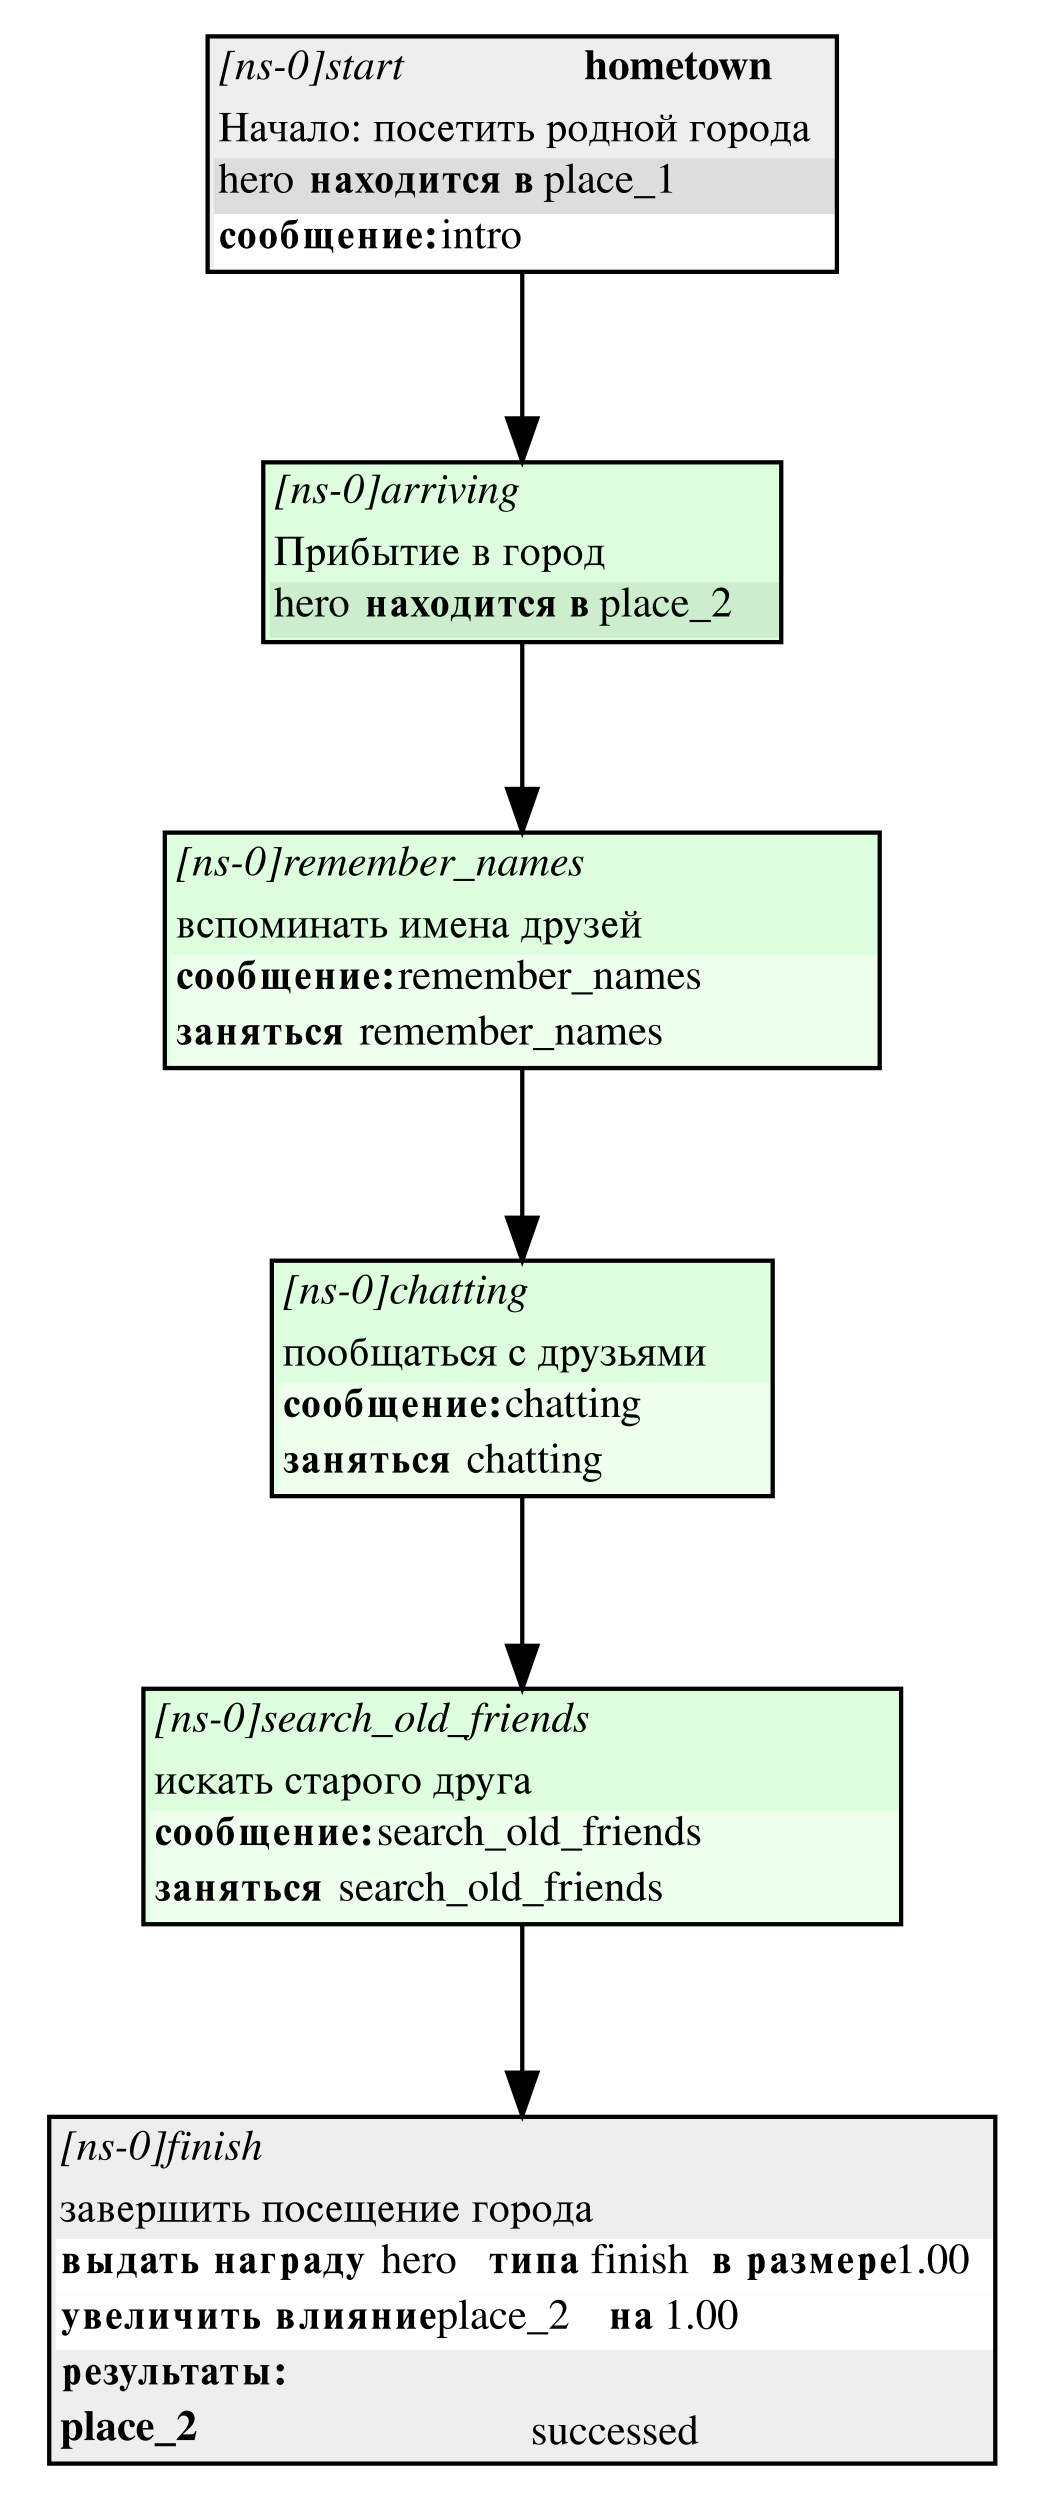
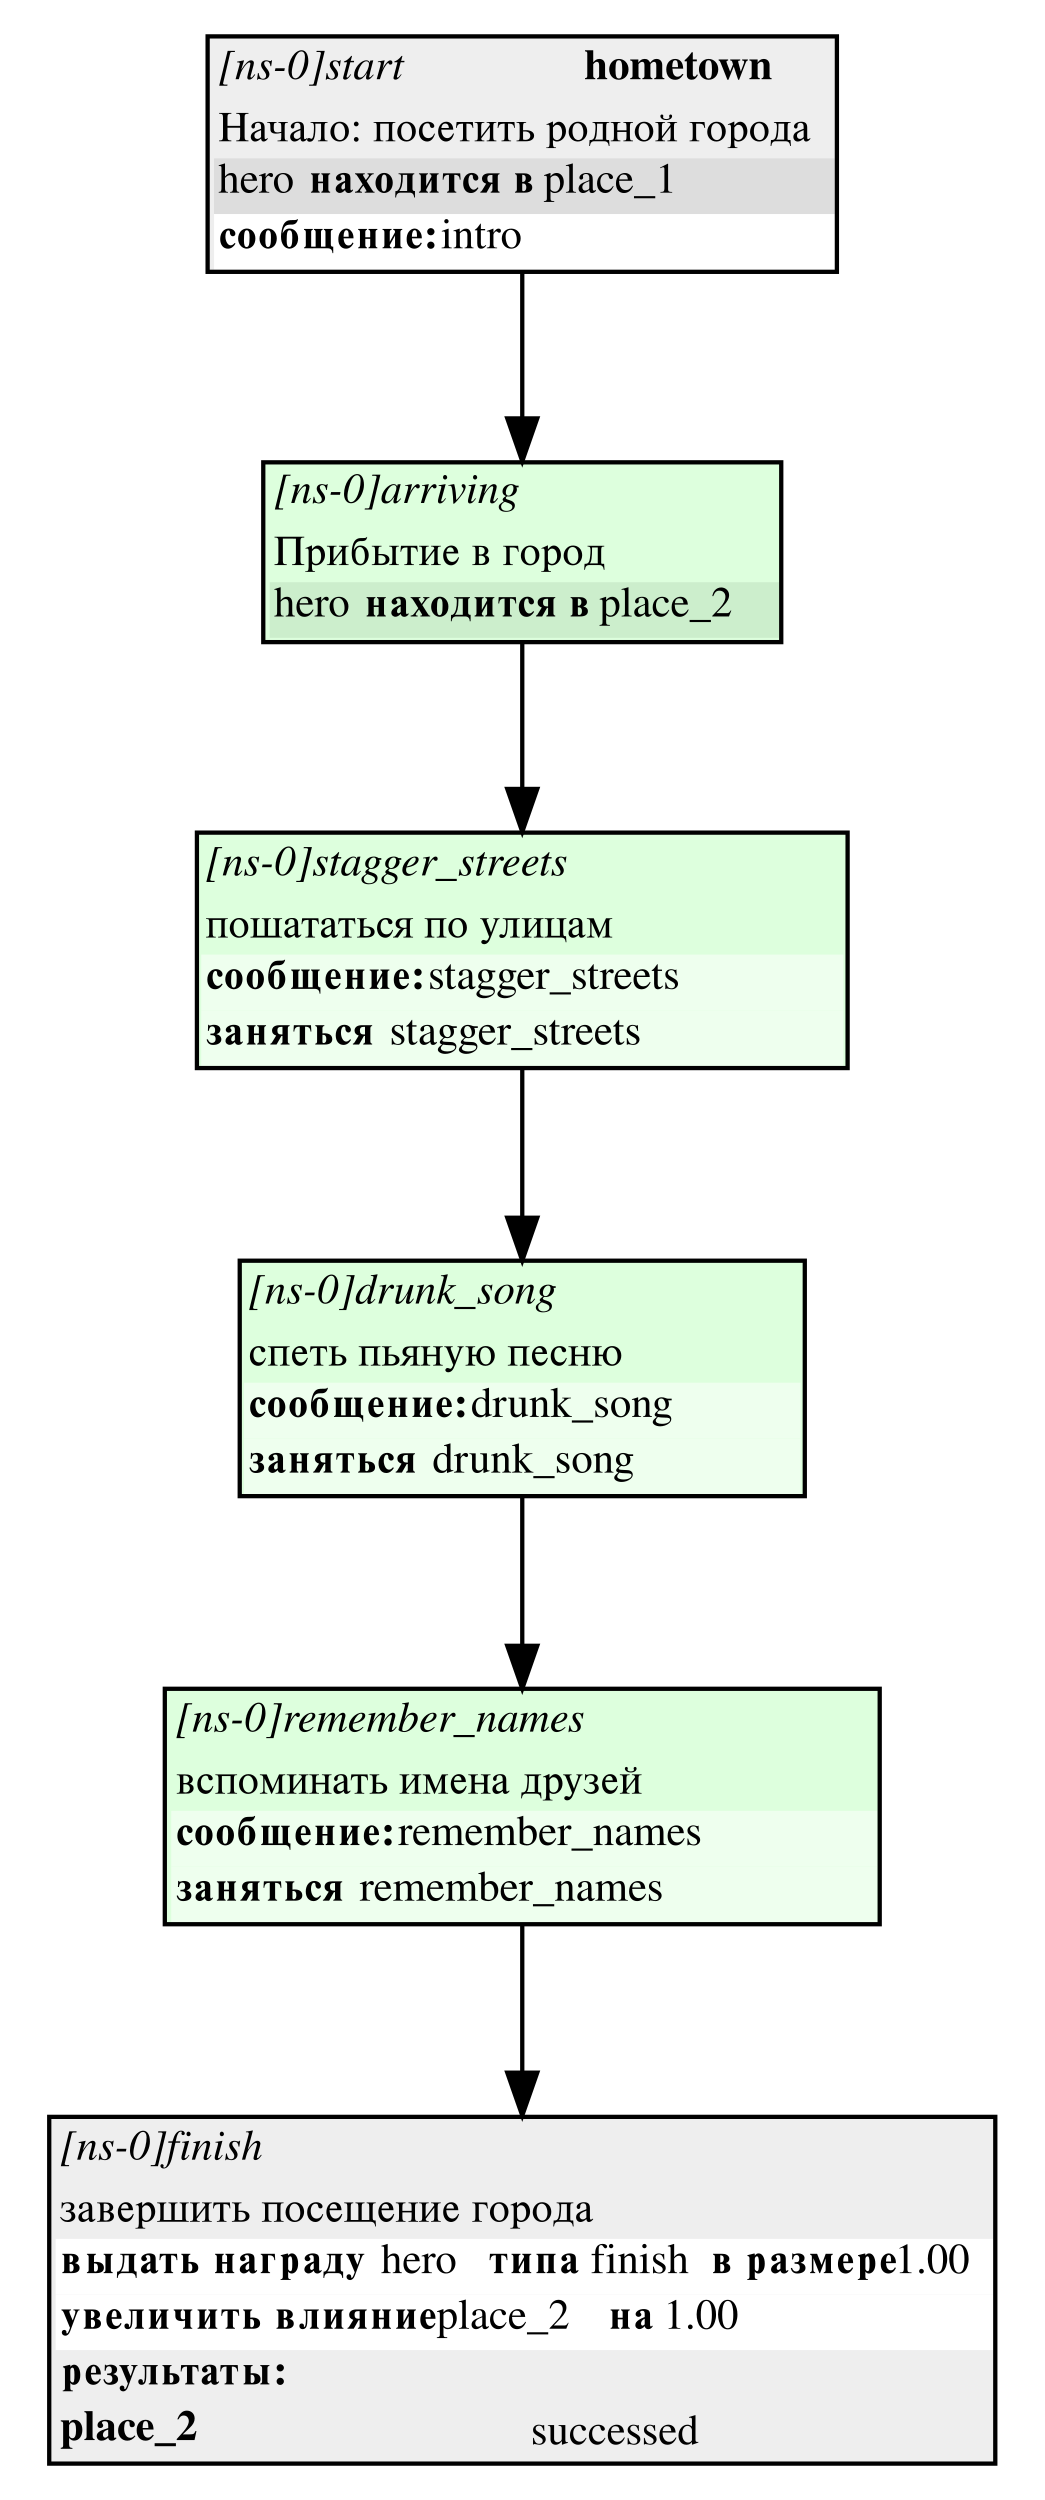
<svg xmlns="http://www.w3.org/2000/svg" width="244pt" height="584pt" viewBox="0.00 0.00 244.00 584.00">
  <g id="graph0" class="graph" transform="scale(1 1) rotate(0) translate(4 580)">
    <polygon fill="white" stroke="white" points="-4,4 -4,-580 240,-580 240,4 -4,4" />
    <g id="node1" class="node">
-       <polygon fill="#ddffdd" stroke="none" points="34.5,-330.5 34.5,-385.5 201.5,-385.5 201.5,-330.5 34.5,-330.5" />
-       <text text-anchor="start" x="37" y="-375.5" font-family="Times,serif" font-style="italic" font-size="10.00">[ns-0]remember_names</text>
-       <text text-anchor="start" x="37" y="-361" font-family="Times,serif" font-size="10.00">вспоминать имена друзей</text>
-       <polygon fill="#eeffee" stroke="none" points="36,-344 36,-357 201,-357 201,-344 36,-344" />
-       <text text-anchor="start" x="37" y="-349" font-family="Times,serif" font-weight="bold" font-size="10.00">сообщение:</text>
-       <text text-anchor="start" x="89" y="-349" font-family="Times,serif" font-size="10.00"> remember_names</text>
-       <polygon fill="#eeffee" stroke="none" points="36,-331 36,-344 201,-344 201,-331 36,-331" />
-       <text text-anchor="start" x="37" y="-336" font-family="Times,serif" font-weight="bold" font-size="10.00">заняться </text>
-       <text text-anchor="start" x="80" y="-336" font-family="Times,serif" font-size="10.00">  remember_names</text>
-       <polygon fill="none" stroke="black" points="34.5,-330.5 34.5,-385.5 201.5,-385.5 201.5,-330.5 34.5,-330.5" />
+       <polygon fill="#ddffdd" stroke="none" points="52,-230.5 52,-285.5 184,-285.5 184,-230.5 52,-230.5" />
+       <text text-anchor="start" x="54" y="-275.5" font-family="Times,serif" font-style="italic" font-size="10.00">[ns-0]drunk_song</text>
+       <text text-anchor="start" x="54" y="-261" font-family="Times,serif" font-size="10.00">спеть пьяную песню</text>
+       <polygon fill="#eeffee" stroke="none" points="53,-244 53,-257 183,-257 183,-244 53,-244" />
+       <text text-anchor="start" x="54" y="-249" font-family="Times,serif" font-weight="bold" font-size="10.00">сообщение:</text>
+       <text text-anchor="start" x="106" y="-249" font-family="Times,serif" font-size="10.00"> drunk_song</text>
+       <polygon fill="#eeffee" stroke="none" points="53,-231 53,-244 183,-244 183,-231 53,-231" />
+       <text text-anchor="start" x="54" y="-236" font-family="Times,serif" font-weight="bold" font-size="10.00">заняться </text>
+       <text text-anchor="start" x="97" y="-236" font-family="Times,serif" font-size="10.00">  drunk_song</text>
+       <polygon fill="none" stroke="black" points="52,-230.5 52,-285.5 184,-285.5 184,-230.5 52,-230.5" />
    </g>
-     <g id="node3" class="node">
-       <polygon fill="#ddffdd" stroke="none" points="59.5,-230.5 59.5,-285.5 176.5,-285.5 176.5,-230.5 59.5,-230.5" />
-       <text text-anchor="start" x="62" y="-275.5" font-family="Times,serif" font-style="italic" font-size="10.00">[ns-0]chatting</text>
-       <text text-anchor="start" x="62" y="-261" font-family="Times,serif" font-size="10.00">пообщаться с друзьями</text>
-       <polygon fill="#eeffee" stroke="none" points="61,-244 61,-257 176,-257 176,-244 61,-244" />
-       <text text-anchor="start" x="62" y="-249" font-family="Times,serif" font-weight="bold" font-size="10.00">сообщение:</text>
-       <text text-anchor="start" x="114" y="-249" font-family="Times,serif" font-size="10.00"> chatting</text>
-       <polygon fill="#eeffee" stroke="none" points="61,-231 61,-244 176,-244 176,-231 61,-231" />
-       <text text-anchor="start" x="62" y="-236" font-family="Times,serif" font-weight="bold" font-size="10.00">заняться </text>
-       <text text-anchor="start" x="105" y="-236" font-family="Times,serif" font-size="10.00">  chatting</text>
-       <polygon fill="none" stroke="black" points="59.5,-230.5 59.5,-285.5 176.5,-285.5 176.5,-230.5 59.5,-230.5" />
+     <g id="node2" class="node">
+       <polygon fill="#ddffdd" stroke="none" points="34.5,-130.5 34.5,-185.5 201.5,-185.5 201.5,-130.5 34.5,-130.5" />
+       <text text-anchor="start" x="37" y="-175.5" font-family="Times,serif" font-style="italic" font-size="10.00">[ns-0]remember_names</text>
+       <text text-anchor="start" x="37" y="-161" font-family="Times,serif" font-size="10.00">вспоминать имена друзей</text>
+       <polygon fill="#eeffee" stroke="none" points="36,-144 36,-157 201,-157 201,-144 36,-144" />
+       <text text-anchor="start" x="37" y="-149" font-family="Times,serif" font-weight="bold" font-size="10.00">сообщение:</text>
+       <text text-anchor="start" x="89" y="-149" font-family="Times,serif" font-size="10.00"> remember_names</text>
+       <polygon fill="#eeffee" stroke="none" points="36,-131 36,-144 201,-144 201,-131 36,-131" />
+       <text text-anchor="start" x="37" y="-136" font-family="Times,serif" font-weight="bold" font-size="10.00">заняться </text>
+       <text text-anchor="start" x="80" y="-136" font-family="Times,serif" font-size="10.00">  remember_names</text>
+       <polygon fill="none" stroke="black" points="34.5,-130.5 34.5,-185.5 201.5,-185.5 201.5,-130.5 34.5,-130.5" />
    </g>
    <g id="edge5" class="edge">
-       <path fill="none" stroke="black" d="M118,-330.48C118,-319.803 118,-307.309 118,-295.779" />
-       <polygon fill="black" stroke="black" points="121.5,-295.541 118,-285.541 114.5,-295.541 121.5,-295.541" />
-     </g>
-     <g id="node2" class="node">
-       <polygon fill="#eeeeee" stroke="none" points="44.5,-516.5 44.5,-571.5 191.5,-571.5 191.5,-516.5 44.5,-516.5" />
-       <text text-anchor="start" x="47" y="-561.5" font-family="Times,serif" font-style="italic" font-size="10.00">[ns-0]start</text>
-       <text text-anchor="start" x="132.5" y="-561.5" font-family="Times,serif" font-weight="bold" font-size="10.00">hometown</text>
-       <text text-anchor="start" x="47" y="-547" font-family="Times,serif" font-size="10.00">Начало: посетить родной города</text>
-       <polygon fill="#dddddd" stroke="none" points="46,-530 46,-543 191,-543 191,-530 46,-530" />
-       <text text-anchor="start" x="47" y="-535" font-family="Times,serif" font-size="10.00">hero </text>
-       <text text-anchor="start" x="68" y="-535" font-family="Times,serif" font-weight="bold" font-size="10.00">находится в</text>
-       <text text-anchor="start" x="123" y="-535" font-family="Times,serif" font-size="10.00"> place_1</text>
-       <polygon fill="#ffffff" stroke="none" points="46,-517 46,-530 191,-530 191,-517 46,-517" />
-       <text text-anchor="start" x="47" y="-522" font-family="Times,serif" font-weight="bold" font-size="10.00">сообщение:</text>
-       <text text-anchor="start" x="99" y="-522" font-family="Times,serif" font-size="10.00"> intro</text>
-       <polygon fill="none" stroke="black" points="44.5,-516.5 44.5,-571.5 191.5,-571.5 191.5,-516.5 44.5,-516.5" />
-     </g>
-     <g id="node6" class="node">
-       <polygon fill="#ddffdd" stroke="none" points="57.5,-430 57.5,-472 178.5,-472 178.5,-430 57.5,-430" />
-       <text text-anchor="start" x="60" y="-462.5" font-family="Times,serif" font-style="italic" font-size="10.00">[ns-0]arriving</text>
-       <text text-anchor="start" x="60" y="-448" font-family="Times,serif" font-size="10.00">Прибытие в город</text>
-       <polygon fill="#cceecc" stroke="none" points="59,-431 59,-444 178,-444 178,-431 59,-431" />
-       <text text-anchor="start" x="60" y="-436" font-family="Times,serif" font-size="10.00">hero </text>
-       <text text-anchor="start" x="81" y="-436" font-family="Times,serif" font-weight="bold" font-size="10.00">находится в</text>
-       <text text-anchor="start" x="136" y="-436" font-family="Times,serif" font-size="10.00"> place_2</text>
-       <polygon fill="none" stroke="black" points="57.5,-430 57.5,-472 178.5,-472 178.5,-430 57.5,-430" />
-     </g>
-     <g id="edge3" class="edge">
-       <path fill="none" stroke="black" d="M118,-516.189C118,-505.542 118,-493.241 118,-482.275" />
-       <polygon fill="black" stroke="black" points="121.5,-482.266 118,-472.266 114.5,-482.267 121.5,-482.266" />
-     </g>
-     <g id="node5" class="node">
-       <polygon fill="#ddffdd" stroke="none" points="29.5,-130.5 29.5,-185.5 206.5,-185.5 206.5,-130.5 29.5,-130.5" />
-       <text text-anchor="start" x="32" y="-175.5" font-family="Times,serif" font-style="italic" font-size="10.00">[ns-0]search_old_friends</text>
-       <text text-anchor="start" x="32" y="-161" font-family="Times,serif" font-size="10.00">искать старого друга</text>
-       <polygon fill="#eeffee" stroke="none" points="31,-144 31,-157 206,-157 206,-144 31,-144" />
-       <text text-anchor="start" x="32" y="-149" font-family="Times,serif" font-weight="bold" font-size="10.00">сообщение:</text>
-       <text text-anchor="start" x="84" y="-149" font-family="Times,serif" font-size="10.00"> search_old_friends</text>
-       <polygon fill="#eeffee" stroke="none" points="31,-131 31,-144 206,-144 206,-131 31,-131" />
-       <text text-anchor="start" x="32" y="-136" font-family="Times,serif" font-weight="bold" font-size="10.00">заняться </text>
-       <text text-anchor="start" x="75" y="-136" font-family="Times,serif" font-size="10.00">  search_old_friends</text>
-       <polygon fill="none" stroke="black" points="29.5,-130.5 29.5,-185.5 206.5,-185.5 206.5,-130.5 29.5,-130.5" />
-     </g>
-     <g id="edge1" class="edge">
      <path fill="none" stroke="black" d="M118,-230.48C118,-219.803 118,-207.309 118,-195.779" />
      <polygon fill="black" stroke="black" points="121.5,-195.541 118,-185.541 114.5,-195.541 121.5,-195.541" />
    </g>
    <g id="node4" class="node">
      <polygon fill="#eeeeee" stroke="none" points="7.5,-4.5 7.5,-85.5 228.5,-85.5 228.5,-4.5 7.5,-4.5" />
      <text text-anchor="start" x="10" y="-75.5" font-family="Times,serif" font-style="italic" font-size="10.00">[ns-0]finish</text>
      <text text-anchor="start" x="10" y="-61" font-family="Times,serif" font-size="10.00">завершить посещение города</text>
      <polygon fill="#ffffff" stroke="none" points="9,-44 9,-57 228,-57 228,-44 9,-44" />
      <text text-anchor="start" x="10" y="-49" font-family="Times,serif" font-weight="bold" font-size="10.00">выдать награду </text>
      <text text-anchor="start" x="85" y="-49" font-family="Times,serif" font-size="10.00">  hero </text>
      <text text-anchor="start" x="110" y="-49" font-family="Times,serif" font-weight="bold" font-size="10.00">типа </text>
      <text text-anchor="start" x="134" y="-49" font-family="Times,serif" font-size="10.00"> finish </text>
      <text text-anchor="start" x="162" y="-49" font-family="Times,serif" font-weight="bold" font-size="10.00">в размере</text>
      <text text-anchor="start" x="205" y="-49" font-family="Times,serif" font-size="10.00"> 1.00</text>
      <polygon fill="#ffffff" stroke="none" points="9,-31 9,-44 228,-44 228,-31 9,-31" />
      <text text-anchor="start" x="10" y="-36" font-family="Times,serif" font-weight="bold" font-size="10.00">увеличить влияние </text>
      <text text-anchor="start" x="98" y="-36" font-family="Times,serif" font-size="10.00">  place_2 </text>
      <text text-anchor="start" x="138" y="-36" font-family="Times,serif" font-weight="bold" font-size="10.00">на </text>
      <text text-anchor="start" x="151" y="-36" font-family="Times,serif" font-size="10.00"> 1.00</text>
      <polygon fill="#eeeeee" stroke="none" points="9,-18 9,-31 228,-31 228,-18 9,-18" />
      <text text-anchor="start" x="10" y="-23" font-family="Times,serif" font-weight="bold" font-size="10.00">результаты:</text>
      <text text-anchor="start" x="10" y="-10" font-family="Times,serif" font-weight="bold" font-size="10.00">place_2</text>
      <text text-anchor="start" x="120" y="-9" font-family="Times,serif" font-size="10.00">successed</text>
      <polygon fill="none" stroke="black" points="7.5,-4.5 7.5,-85.5 228.5,-85.5 228.5,-4.5 7.5,-4.5" />
    </g>
-     <g id="edge4" class="edge">
+     <g id="edge3" class="edge">
      <path fill="none" stroke="black" d="M118,-130.413C118,-120.095 118,-107.927 118,-96.09" />
      <polygon fill="black" stroke="black" points="121.5,-95.829 118,-85.829 114.5,-95.829 121.5,-95.829" />
    </g>
+     <g id="node3" class="node">
+       <polygon fill="#eeeeee" stroke="none" points="44.5,-516.5 44.5,-571.5 191.5,-571.5 191.5,-516.5 44.5,-516.5" />
+       <text text-anchor="start" x="47" y="-561.5" font-family="Times,serif" font-style="italic" font-size="10.00">[ns-0]start</text>
+       <text text-anchor="start" x="132.5" y="-561.5" font-family="Times,serif" font-weight="bold" font-size="10.00">hometown</text>
+       <text text-anchor="start" x="47" y="-547" font-family="Times,serif" font-size="10.00">Начало: посетить родной города</text>
+       <polygon fill="#dddddd" stroke="none" points="46,-530 46,-543 191,-543 191,-530 46,-530" />
+       <text text-anchor="start" x="47" y="-535" font-family="Times,serif" font-size="10.00">hero </text>
+       <text text-anchor="start" x="68" y="-535" font-family="Times,serif" font-weight="bold" font-size="10.00">находится в</text>
+       <text text-anchor="start" x="123" y="-535" font-family="Times,serif" font-size="10.00"> place_1</text>
+       <polygon fill="#ffffff" stroke="none" points="46,-517 46,-530 191,-530 191,-517 46,-517" />
+       <text text-anchor="start" x="47" y="-522" font-family="Times,serif" font-weight="bold" font-size="10.00">сообщение:</text>
+       <text text-anchor="start" x="99" y="-522" font-family="Times,serif" font-size="10.00"> intro</text>
+       <polygon fill="none" stroke="black" points="44.5,-516.5 44.5,-571.5 191.5,-571.5 191.5,-516.5 44.5,-516.5" />
+     </g>
+     <g id="node6" class="node">
+       <polygon fill="#ddffdd" stroke="none" points="57.5,-430 57.5,-472 178.5,-472 178.5,-430 57.5,-430" />
+       <text text-anchor="start" x="60" y="-462.5" font-family="Times,serif" font-style="italic" font-size="10.00">[ns-0]arriving</text>
+       <text text-anchor="start" x="60" y="-448" font-family="Times,serif" font-size="10.00">Прибытие в город</text>
+       <polygon fill="#cceecc" stroke="none" points="59,-431 59,-444 178,-444 178,-431 59,-431" />
+       <text text-anchor="start" x="60" y="-436" font-family="Times,serif" font-size="10.00">hero </text>
+       <text text-anchor="start" x="81" y="-436" font-family="Times,serif" font-weight="bold" font-size="10.00">находится в</text>
+       <text text-anchor="start" x="136" y="-436" font-family="Times,serif" font-size="10.00"> place_2</text>
+       <polygon fill="none" stroke="black" points="57.5,-430 57.5,-472 178.5,-472 178.5,-430 57.5,-430" />
+     </g>
+     <g id="edge4" class="edge">
+       <path fill="none" stroke="black" d="M118,-516.189C118,-505.542 118,-493.241 118,-482.275" />
+       <polygon fill="black" stroke="black" points="121.5,-482.266 118,-472.266 114.5,-482.267 121.5,-482.266" />
+     </g>
+     <g id="node5" class="node">
+       <polygon fill="#ddffdd" stroke="none" points="42,-330.5 42,-385.5 194,-385.5 194,-330.5 42,-330.5" />
+       <text text-anchor="start" x="44" y="-375.5" font-family="Times,serif" font-style="italic" font-size="10.00">[ns-0]stagger_streets</text>
+       <text text-anchor="start" x="44" y="-361" font-family="Times,serif" font-size="10.00">пошататься по улицам</text>
+       <polygon fill="#eeffee" stroke="none" points="43,-344 43,-357 193,-357 193,-344 43,-344" />
+       <text text-anchor="start" x="44" y="-349" font-family="Times,serif" font-weight="bold" font-size="10.00">сообщение:</text>
+       <text text-anchor="start" x="96" y="-349" font-family="Times,serif" font-size="10.00"> stagger_streets</text>
+       <polygon fill="#eeffee" stroke="none" points="43,-331 43,-344 193,-344 193,-331 43,-331" />
+       <text text-anchor="start" x="44" y="-336" font-family="Times,serif" font-weight="bold" font-size="10.00">заняться </text>
+       <text text-anchor="start" x="87" y="-336" font-family="Times,serif" font-size="10.00">  stagger_streets</text>
+       <polygon fill="none" stroke="black" points="42,-330.5 42,-385.5 194,-385.5 194,-330.5 42,-330.5" />
+     </g>
    <g id="edge2" class="edge">
+       <path fill="none" stroke="black" d="M118,-330.48C118,-319.803 118,-307.309 118,-295.779" />
+       <polygon fill="black" stroke="black" points="121.5,-295.541 118,-285.541 114.5,-295.541 121.5,-295.541" />
+     </g>
+     <g id="edge1" class="edge">
      <path fill="none" stroke="black" d="M118,-429.804C118,-419.862 118,-407.556 118,-396.007" />
      <polygon fill="black" stroke="black" points="121.5,-395.703 118,-385.703 114.5,-395.703 121.5,-395.703" />
    </g>
  </g>
</svg>
